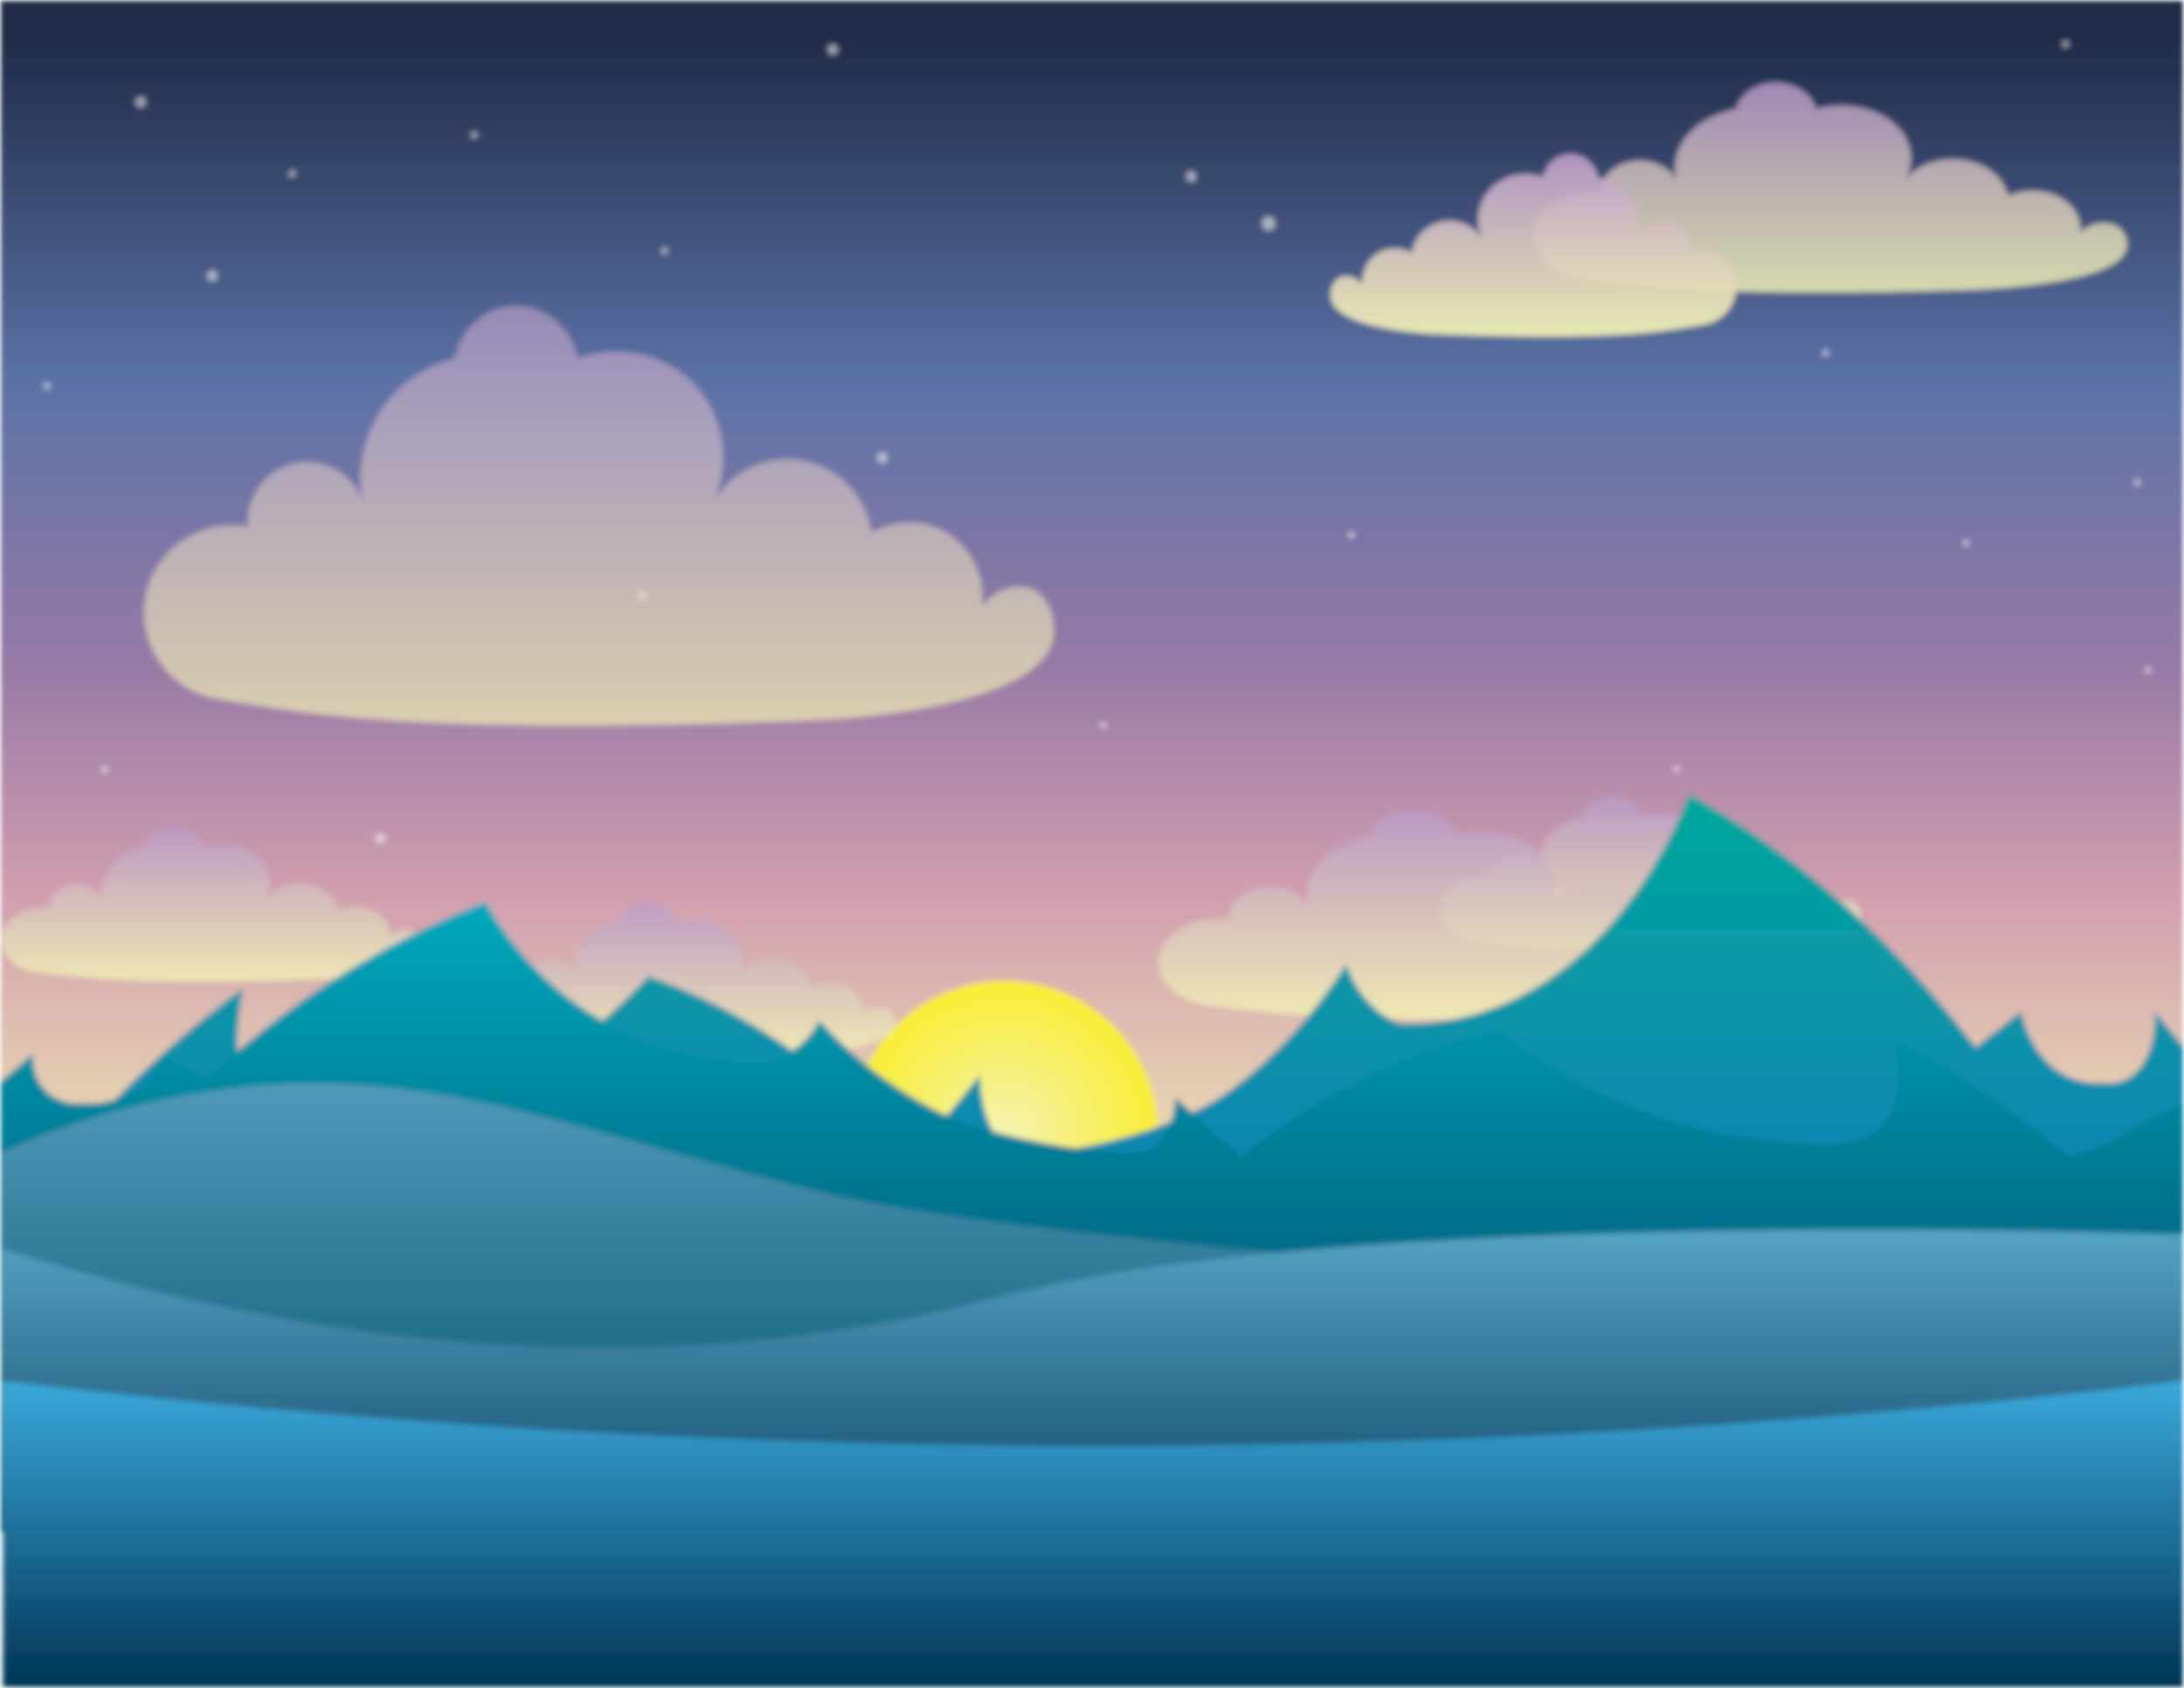
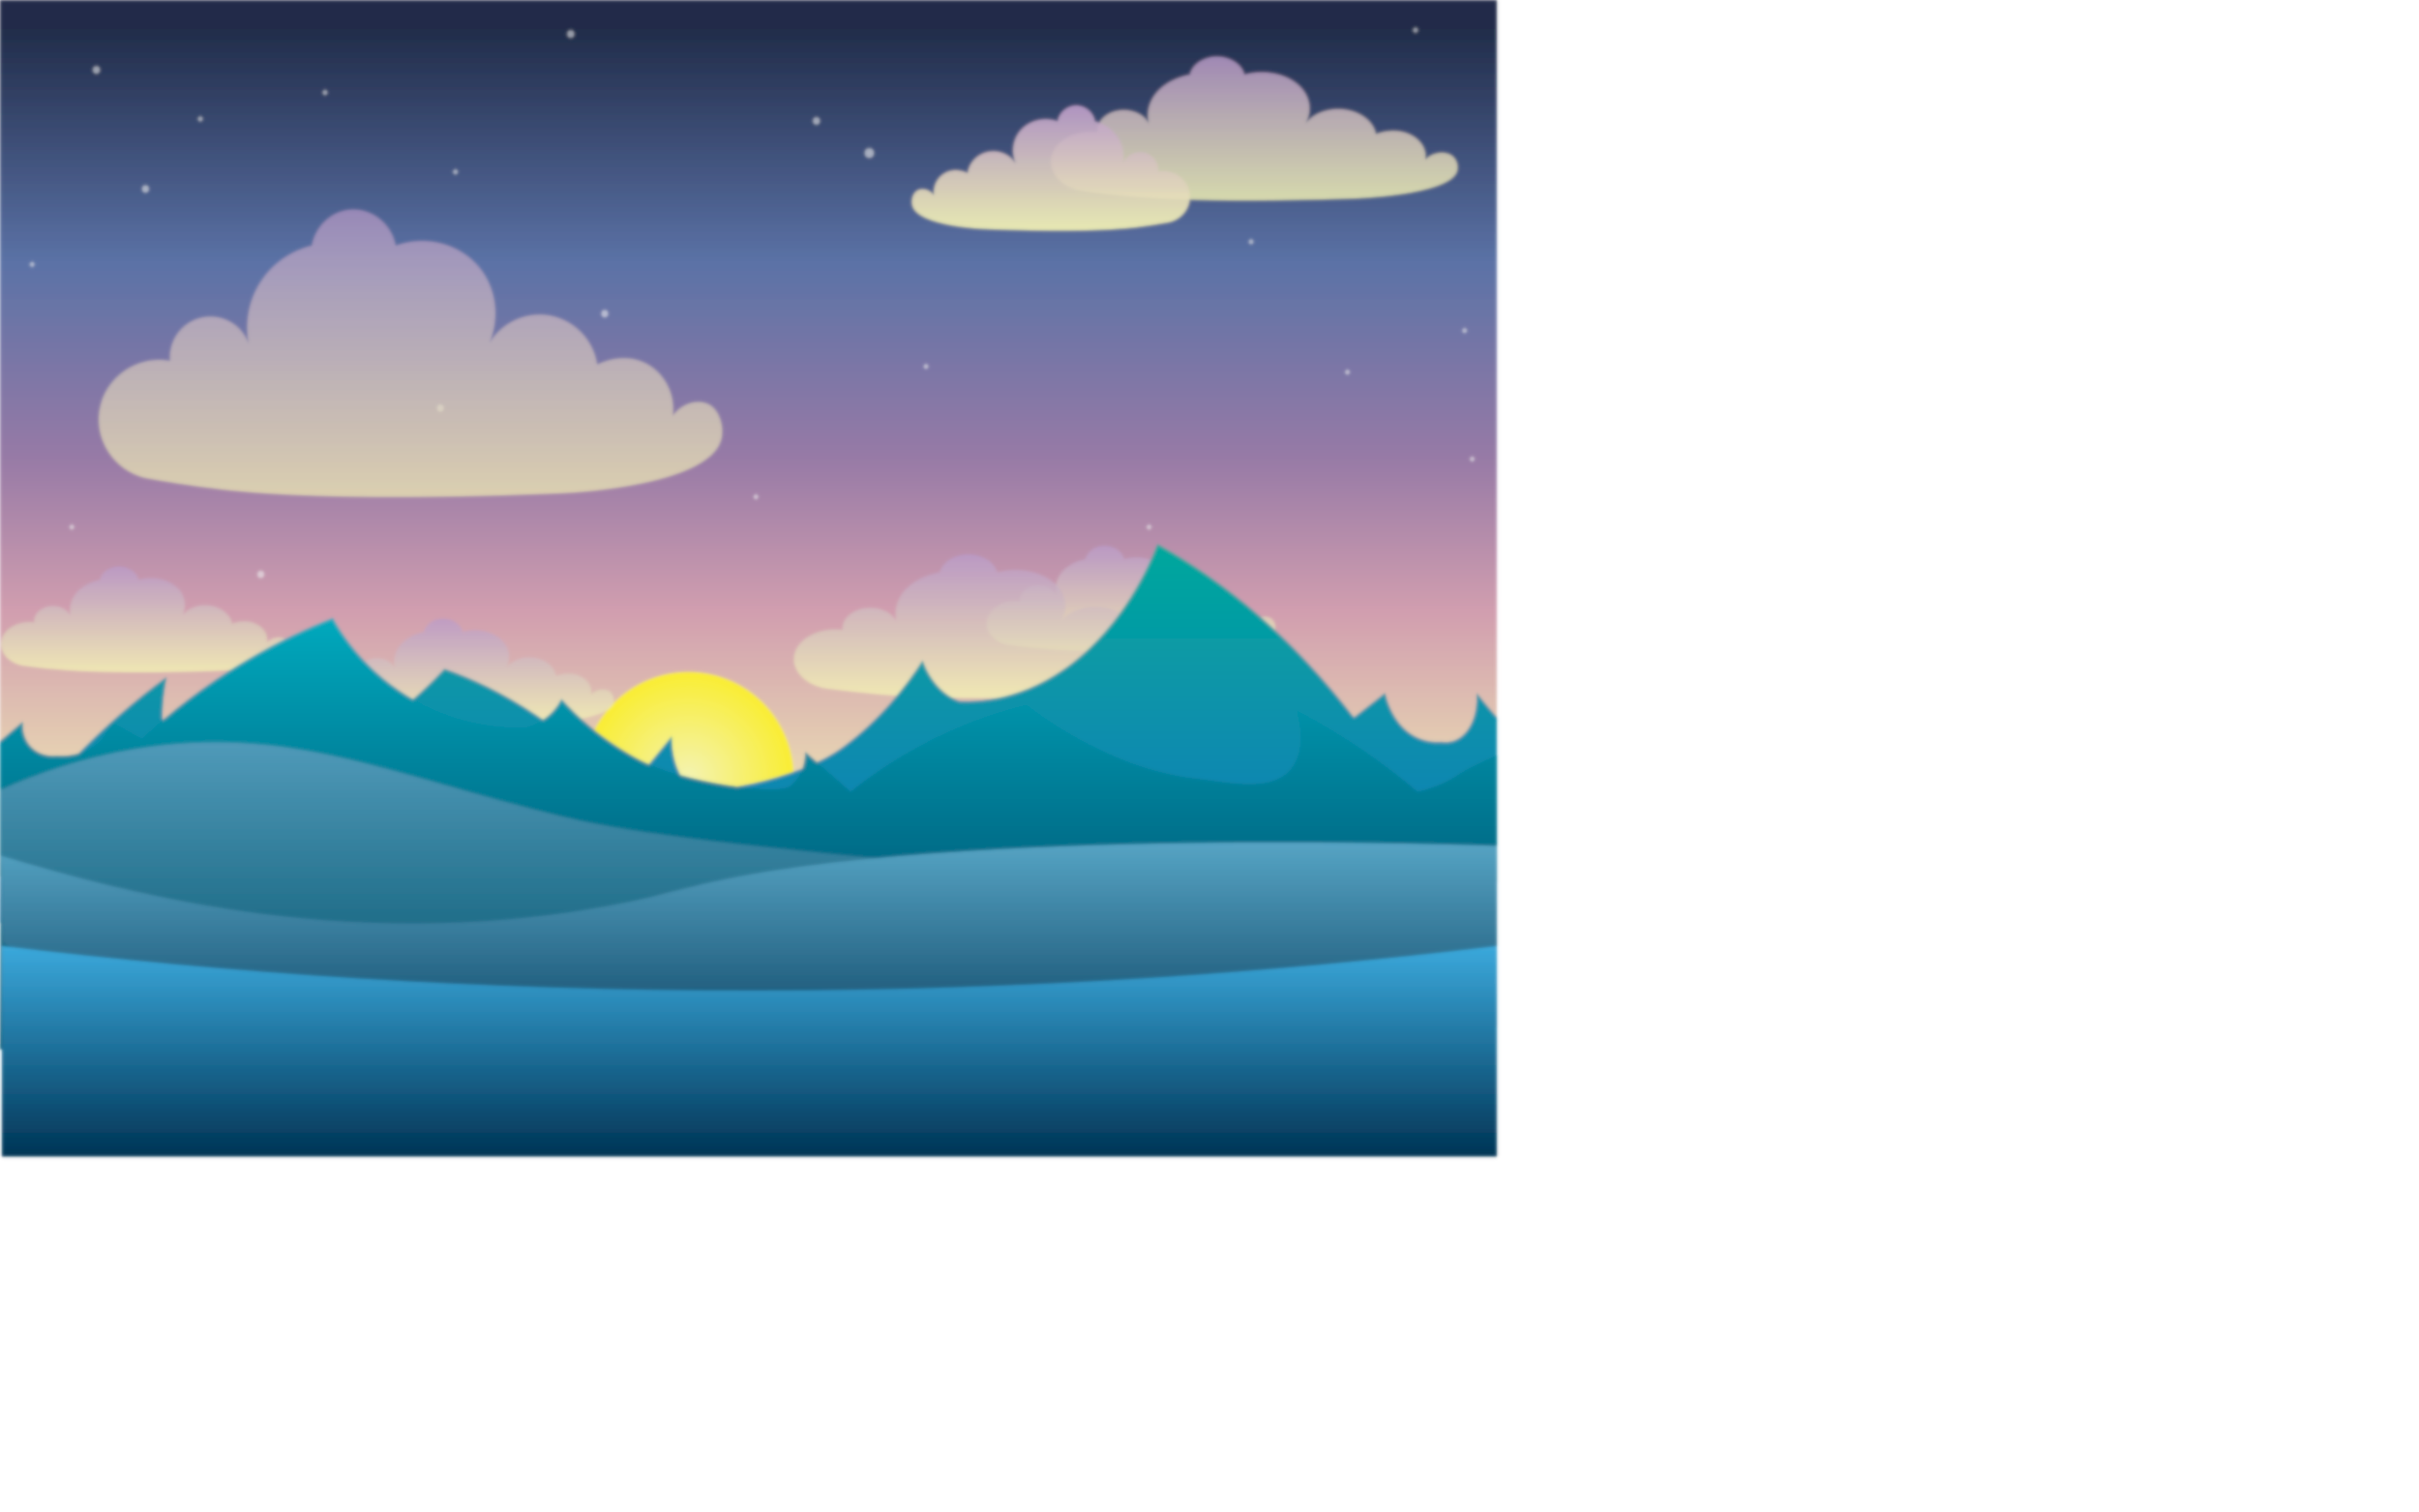
- <svg xmlns="http://www.w3.org/2000/svg" preserveAspectRatio="none" filter="url(#blurMe)" enable-background="new 0 0 792 612" version="1.1" viewBox="0 0 792 612" xml:space="preserve">
+ <svg xmlns="http://www.w3.org/2000/svg" preserveAspectRatio="none" filter="url(#blurMe)" viewBox="0 0 1280 800" clip-rule="evenodd" fill-rule="evenodd">
  <filter id="blurMe">
    <feGaussianBlur in="SourceGraphic" stdDeviation="1" />
  </filter>
  <style type="text/css">
- 	.st0{fill:url(#t);}
- 	.st1{opacity:0.59;}
- 	.st2{fill:#F1F2F2;}
- 	.st3{fill:url(#u);}
- 	.st4{opacity:0.68;fill:url(#v);}
- 	.st5{opacity:0.82;fill:url(#w);}
- 	.st6{opacity:0.92;fill:url(#x);}
- 	.st7{opacity:0.79;fill:url(#y);}
- 	.st8{opacity:0.79;fill:url(#z);}
- 	.st9{opacity:0.79;fill:url(#aa);}
- 	.st10{opacity:0.79;fill:url(#ab);}
- 	.st11{fill:url(#o);}
- 	.st12{fill:url(#p);}
- 	.st13{fill:url(#q);}
- 	.st14{fill:url(#r);}
- 	.st15{fill:url(#s);}
- 	.st16{fill:url(#SVGID_15_);}
- 	.st17{fill:url(#SVGID_16_);}
- 	.st18{opacity:0.68;fill:url(#SVGID_17_);}
- 	.st19{opacity:0.82;fill:url(#SVGID_18_);}
- 	.st20{opacity:0.92;fill:url(#SVGID_19_);}
- 	.st21{opacity:0.79;fill:url(#SVGID_20_);}
- 	.st22{opacity:0.79;fill:url(#SVGID_21_);}
- 	.st23{opacity:0.79;fill:url(#SVGID_22_);}
- 	.st24{opacity:0.79;fill:url(#SVGID_23_);}
- 	.st25{fill:url(#SVGID_24_);}
- 	.st26{fill:url(#SVGID_25_);}
- 	.st27{fill:url(#SVGID_26_);}
- 	.st28{fill:url(#SVGID_27_);}
- 	.st29{fill:url(#SVGID_28_);}
- 	.st30{fill:url(#SVGID_29_);}
- 	.st31{fill:url(#SVGID_30_);}
- 	.st32{opacity:0.68;fill:url(#SVGID_31_);}
- 	.st33{opacity:0.82;fill:url(#SVGID_32_);}
- 	.st34{opacity:0.92;fill:url(#SVGID_33_);}
- 	.st35{opacity:0.79;fill:url(#SVGID_34_);}
- 	.st36{opacity:0.79;fill:url(#SVGID_35_);}
- 	.st37{opacity:0.79;fill:url(#SVGID_36_);}
- 	.st38{opacity:0.79;fill:url(#SVGID_37_);}
- 	.st39{fill:url(#SVGID_38_);}
- 	.st40{fill:url(#SVGID_39_);}
- 	.st41{fill:url(#SVGID_40_);}
- 	.st42{fill:url(#SVGID_41_);}
- 	.st43{fill:url(#SVGID_42_);}
- 	.st44{fill:url(#SVGID_43_);}
- 	.st45{fill:url(#SVGID_44_);}
- 	.st46{opacity:0.68;fill:url(#SVGID_45_);}
- 	.st47{opacity:0.82;fill:url(#SVGID_46_);}
- 	.st48{opacity:0.92;fill:url(#SVGID_47_);}
- 	.st49{opacity:0.79;fill:url(#SVGID_48_);}
- 	.st50{opacity:0.79;fill:url(#SVGID_49_);}
- 	.st51{opacity:0.79;fill:url(#SVGID_50_);}
- 	.st52{opacity:0.79;fill:url(#SVGID_51_);}
- 	.st53{fill:url(#SVGID_52_);}
- 	.st54{fill:url(#SVGID_53_);}
- 	.st55{fill:url(#SVGID_54_);}
- 	.st56{fill:url(#SVGID_55_);}
- 	.st57{fill:url(#SVGID_56_);}
- 	.st58{fill:url(#SVGID_57_);}
- 	.st59{fill:url(#SVGID_58_);}
- 	.st60{opacity:0.68;fill:url(#SVGID_59_);}
- 	.st61{opacity:0.82;fill:url(#SVGID_60_);}
- 	.st62{opacity:0.92;fill:url(#SVGID_61_);}
- 	.st63{opacity:0.79;fill:url(#SVGID_62_);}
- 	.st64{opacity:0.79;fill:url(#SVGID_63_);}
- 	.st65{opacity:0.79;fill:url(#SVGID_64_);}
- 	.st66{opacity:0.79;fill:url(#SVGID_65_);}
- 	.st67{fill:url(#SVGID_66_);}
- 	.st68{fill:url(#SVGID_67_);}
- 	.st69{fill:url(#SVGID_68_);}
- 	.st70{fill:url(#SVGID_69_);}
- 	.st71{fill:url(#SVGID_70_);}
- </style>
+ 		.st0 {
+ 			fill: url("#t");
+ 		}
+ 		.st1 {
+ 			opacity: 0.59;
+ 		}
+ 		.st2 {
+ 			fill: #F1F2F2;
+ 		}
+ 		.st3 {
+ 			fill: url("#u");
+ 		}
+ 		.st4 {
+ 			opacity: 0.68;
+ 			fill: url("#v");
+ 		}
+ 		.st5 {
+ 			opacity: 0.82;
+ 			fill: url("#w");
+ 		}
+ 		.st6 {
+ 			opacity: 0.92;
+ 			fill: url("#x");
+ 		}
+ 		.st7 {
+ 			opacity: 0.79;
+ 			fill: url("#y");
+ 		}
+ 		.st8 {
+ 			opacity: 0.79;
+ 			fill: url("#z");
+ 		}
+ 		.st9 {
+ 			opacity: 0.79;
+ 			fill: url("#aa");
+ 		}
+ 		.st10 {
+ 			opacity: 0.79;
+ 			fill: url("#ab");
+ 		}
+ 		.st11 {
+ 			fill: url("#o");
+ 		}
+ 		.st12 {
+ 			fill: url("#p");
+ 		}
+ 		.st13 {
+ 			fill: url("#q");
+ 		}
+ 		.st14 {
+ 			fill: url("#r");
+ 		}
+ 		.st15 {
+ 			fill: url("#s");
+ 		}
+ 		.st16 {
+ 			fill: url("#SVGID_15_");
+ 		}
+ 		.st17 {
+ 			fill: url("#SVGID_16_");
+ 		}
+ 		.st18 {
+ 			opacity: 0.68;
+ 			fill: url("#SVGID_17_");
+ 		}
+ 		.st19 {
+ 			opacity: 0.82;
+ 			fill: url("#SVGID_18_");
+ 		}
+ 		.st20 {
+ 			opacity: 0.92;
+ 			fill: url("#SVGID_19_");
+ 		}
+ 		.st21 {
+ 			opacity: 0.79;
+ 			fill: url("#SVGID_20_");
+ 		}
+ 		.st22 {
+ 			opacity: 0.79;
+ 			fill: url("#SVGID_21_");
+ 		}
+ 		.st23 {
+ 			opacity: 0.79;
+ 			fill: url("#SVGID_22_");
+ 		}
+ 		.st24 {
+ 			opacity: 0.79;
+ 			fill: url("#SVGID_23_");
+ 		}
+ 		.st25 {
+ 			fill: url("#SVGID_24_");
+ 		}
+ 		.st26 {
+ 			fill: url("#SVGID_25_");
+ 		}
+ 		.st27 {
+ 			fill: url("#SVGID_26_");
+ 		}
+ 		.st28 {
+ 			fill: url("#SVGID_27_");
+ 		}
+ 		.st29 {
+ 			fill: url("#SVGID_28_");
+ 		}
+ 		.st30 {
+ 			fill: url("#SVGID_29_");
+ 		}
+ 		.st31 {
+ 			fill: url("#SVGID_30_");
+ 		}
+ 		.st32 {
+ 			opacity: 0.68;
+ 			fill: url("#SVGID_31_");
+ 		}
+ 		.st33 {
+ 			opacity: 0.82;
+ 			fill: url("#SVGID_32_");
+ 		}
+ 		.st34 {
+ 			opacity: 0.92;
+ 			fill: url("#SVGID_33_");
+ 		}
+ 		.st35 {
+ 			opacity: 0.79;
+ 			fill: url("#SVGID_34_");
+ 		}
+ 		.st36 {
+ 			opacity: 0.79;
+ 			fill: url("#SVGID_35_");
+ 		}
+ 		.st37 {
+ 			opacity: 0.79;
+ 			fill: url("#SVGID_36_");
+ 		}
+ 		.st38 {
+ 			opacity: 0.79;
+ 			fill: url("#SVGID_37_");
+ 		}
+ 		.st39 {
+ 			fill: url("#SVGID_38_");
+ 		}
+ 		.st40 {
+ 			fill: url("#SVGID_39_");
+ 		}
+ 		.st41 {
+ 			fill: url("#SVGID_40_");
+ 		}
+ 		.st42 {
+ 			fill: url("#SVGID_41_");
+ 		}
+ 		.st43 {
+ 			fill: url("#SVGID_42_");
+ 		}
+ 		.st44 {
+ 			fill: url("#SVGID_43_");
+ 		}
+ 		.st45 {
+ 			fill: url("#SVGID_44_");
+ 		}
+ 		.st46 {
+ 			opacity: 0.68;
+ 			fill: url("#SVGID_45_");
+ 		}
+ 		.st47 {
+ 			opacity: 0.82;
+ 			fill: url("#SVGID_46_");
+ 		}
+ 		.st48 {
+ 			opacity: 0.92;
+ 			fill: url("#SVGID_47_");
+ 		}
+ 		.st49 {
+ 			opacity: 0.79;
+ 			fill: url("#SVGID_48_");
+ 		}
+ 		.st50 {
+ 			opacity: 0.79;
+ 			fill: url("#SVGID_49_");
+ 		}
+ 		.st51 {
+ 			opacity: 0.79;
+ 			fill: url("#SVGID_50_");
+ 		}
+ 		.st52 {
+ 			opacity: 0.79;
+ 			fill: url("#SVGID_51_");
+ 		}
+ 		.st53 {
+ 			fill: url("#SVGID_52_");
+ 		}
+ 		.st54 {
+ 			fill: url("#SVGID_53_");
+ 		}
+ 		.st55 {
+ 			fill: url("#SVGID_54_");
+ 		}
+ 		.st56 {
+ 			fill: url("#SVGID_55_");
+ 		}
+ 		.st57 {
+ 			fill: url("#SVGID_56_");
+ 		}
+ 		.st58 {
+ 			fill: url("#SVGID_57_");
+ 		}
+ 		.st59 {
+ 			fill: url("#SVGID_58_");
+ 		}
+ 		.st60 {
+ 			opacity: 0.68;
+ 			fill: url("#SVGID_59_");
+ 		}
+ 		.st61 {
+ 			opacity: 0.82;
+ 			fill: url("#SVGID_60_");
+ 		}
+ 		.st62 {
+ 			opacity: 0.92;
+ 			fill: url("#SVGID_61_");
+ 		}
+ 		.st63 {
+ 			opacity: 0.79;
+ 			fill: url("#SVGID_62_");
+ 		}
+ 		.st64 {
+ 			opacity: 0.79;
+ 			fill: url("#SVGID_63_");
+ 		}
+ 		.st65 {
+ 			opacity: 0.79;
+ 			fill: url("#SVGID_64_");
+ 		}
+ 		.st66 {
+ 			opacity: 0.79;
+ 			fill: url("#SVGID_65_");
+ 		}
+ 		.st67 {
+ 			fill: url("#SVGID_66_");
+ 		}
+ 		.st68 {
+ 			fill: url("#SVGID_67_");
+ 		}
+ 		.st69 {
+ 			fill: url("#SVGID_68_");
+ 		}
+ 		.st70 {
+ 			fill: url("#SVGID_69_");
+ 		}
+ 		.st71 {
+ 			fill: url("#SVGID_70_");
+ 		}
+ 
+ 	</style>
  <linearGradient id="t" x1="396" x2="396" y1="-9.0949e-13" y2="456" gradientUnits="userSpaceOnUse">
    <stop stop-color="#202B48" offset=".028" />
    <stop stop-color="#5B72A6" offset=".305" />
    <stop stop-color="#977AA6" offset=".531" />
    <stop stop-color="#D19EAF" offset=".71" />
    <stop stop-color="#F4F3B4" offset=".995" />
  </linearGradient>
  <rect class="st0" width="792" height="456" />
  <g class="st1">
    <path class="st2" d="m302 19.9c2.4 0 2.4-3.8 0-3.8s-2.4 3.8 0 3.8z" />
    <path class="st2" d="m460 83.5c3.2 0 3.2-5 0-5s-3.2 5 0 5z" />
    <path class="st2" d="m172 50.2c1.6 0 1.6-2.5 0-2.5-1.6 0.1-1.6 2.5 0 2.5z" />
    <path class="st2" d="m241 92.2c1.6 0 1.6-2.5 0-2.5-1.6 0.1-1.6 2.5 0 2.5z" />
    <path class="st2" d="m400 264.2c1.6 0 1.6-2.5 0-2.5-1.6 0.1-1.6 2.5 0 2.5z" />
    <path class="st2" d="m490 195.2c1.6 0 1.6-2.5 0-2.5-1.6 0.1-1.6 2.5 0 2.5z" />
    <path class="st2" d="m608 280.2c1.6 0 1.6-2.5 0-2.5-1.6 0.1-1.6 2.5 0 2.5z" />
    <path class="st2" d="m713 198.2c1.6 0 1.6-2.5 0-2.5-1.6 0.1-1.6 2.5 0 2.5z" />
    <path class="st2" d="m775 176.2c1.6 0 1.6-2.5 0-2.5-1.6 0.1-1.6 2.5 0 2.5z" />
    <path class="st2" d="m779 244.2c1.6 0 1.6-2.5 0-2.5-1.6 0.1-1.6 2.5 0 2.5z" />
    <path class="st2" d="m662 129.2c1.6 0 1.6-2.5 0-2.5-1.6 0.1-1.6 2.5 0 2.5z" />
    <path class="st2" d="m749 17.2c1.6 0 1.6-2.5 0-2.5-1.6 0.1-1.6 2.5 0 2.5z" />
    <path class="st2" d="m38 280.2c1.6 0 1.6-2.5 0-2.5-1.6 0.1-1.6 2.5 0 2.5z" />
    <path class="st2" d="m17 141.2c1.6 0 1.6-2.5 0-2.5-1.6 0.1-1.6 2.5 0 2.5z" />
    <path class="st2" d="m106 64.2c1.6 0 1.6-2.5 0-2.5-1.6 0.1-1.6 2.5 0 2.5z" />
    <path class="st2" d="m51 38.9c2.4 0 2.4-3.8 0-3.8s-2.4 3.8 0 3.8z" />
    <path class="st2" d="m77 101.9c2.4 0 2.4-3.8 0-3.8s-2.4 3.8 0 3.8z" />
    <path class="st2" d="m432 65.9c2.4 0 2.4-3.8 0-3.8s-2.4 3.8 0 3.8z" />
    <path class="st2" d="m320 167.9c2.4 0 2.4-3.8 0-3.8s-2.4 3.8 0 3.8z" />
    <path class="st2" d="m138 305.9c2.4 0 2.4-3.8 0-3.8s-2.4 3.8 0 3.8z" />
    <path class="st2" d="m233 217.9c2.4 0 2.4-3.8 0-3.8s-2.4 3.8 0 3.8z" />
  </g>
  <radialGradient id="u" cx="364.35" cy="411.29" r="55.708" gradientUnits="userSpaceOnUse">
    <stop stop-color="#F4F3B0" offset=".01" />
    <stop stop-color="#F9ED32" offset="1" />
  </radialGradient>
  <circle class="st3" cx="364.3" cy="411.3" r="55.7" />
  <linearGradient id="v" x1="217.2" x2="217.2" y1="110.9" y2="263.03" gradientUnits="userSpaceOnUse">
    <stop stop-color="#BA9BC9" offset="0" />
    <stop stop-color="#F4F3B4" offset=".995" />
  </linearGradient>
  <path class="st4" d="m77 253c-16.7-3.9-27.4-20.3-24.2-36.8 3.2-16.9 20-28.4 37.2-25.2-1-10.9 6.4-20.8 17-23 10.5-2.2 21.1 3.8 24.6 14-0.6-3-3.3-18.2 6.4-33 9.4-14.5 23.9-18.3 27-19 1.9-10.3 10.2-18.1 20-19 11.2-1.1 22.1 7 24.4 19 16.3-5.9 34.3-0.9 44.6 12 8.7 11 10.5 26.1 5 39.5 6.7-11 19.5-16.8 32-14.5 12.9 2.4 23.1 12.9 25 26 0.6-0.3 14-7.6 27 0 9.2 5.4 14.4 16.1 13 27 4.9-6.7 13.2-8.9 19-6 5.9 3 8.4 12.3 6.6 18.8-7.2 25.2-83.6 28.2-83.6 28.2s-48.4 2.3-99 2c-47.8-0.3-71.7-2.8-82-4-16.5-1.9-30.3-4.2-40-6z" />
  <linearGradient id="w" x1="663.58" x2="663.58" y1="29.904" y2="105.97" gradientUnits="userSpaceOnUse">
    <stop stop-color="#BA9BC9" offset="0" />
    <stop stop-color="#F4F3B4" offset=".995" />
  </linearGradient>
  <path class="st5" d="m572.2 101c-10.9-1.9-17.8-10.2-15.8-18.4 2.1-8.5 13-14.2 24.3-12.6-0.6-5.4 4.2-10.4 11.1-11.5 6.8-1.1 13.8 1.9 16.1 7-0.4-1.5-2.1-9.1 4.1-16.5 6.1-7.2 15.6-9.1 17.6-9.5 1.2-5.2 6.7-9 13-9.5 7.3-0.5 14.4 3.5 15.9 9.5 10.6-2.9 22.4-0.5 29.1 6 5.7 5.5 6.9 13.1 3.3 19.7 4.3-5.5 12.7-8.4 20.9-7.2 8.4 1.2 15 6.4 16.3 13 0.4-0.2 9.1-3.8 17.6 0 6 2.7 9.4 8 8.5 13.5 3.2-3.4 8.6-4.5 12.4-3 3.9 1.5 5.5 6.1 4.3 9.4-4.7 12.6-54.5 14.1-54.5 14.1s-31.6 1.2-64.6 1c-31.2-0.2-46.8-1.4-53.5-2-10.8-1-19.8-2.1-26.1-3z" />
  <linearGradient id="x" x1="267.39" x2="267.39" y1="55.904" y2="122" gradientTransform="matrix(-1.1403 0 0 1 860.91 0)" gradientUnits="userSpaceOnUse">
    <stop stop-color="#BA9BC9" offset="0" />
    <stop stop-color="#F4F3B4" offset=".995" />
  </linearGradient>
  <path class="st6" d="m618.6 117.6c7.4-1.7 12.2-8.8 10.8-16-1.4-7.4-8.9-12.3-16.6-10.9 0.4-4.7-2.9-9-7.6-10-4.7-0.9-9.4 1.7-11 6.1 0.3-1.3 1.5-7.9-2.8-14.3-4.2-6.3-10.7-7.9-12-8.3-0.8-4.5-4.6-7.8-8.9-8.3-5-0.5-9.9 3.1-10.9 8.3-7.3-2.6-15.3-0.4-19.9 5.2-3.9 4.8-4.7 11.4-2.2 17.2-3-4.8-8.7-7.3-14.3-6.3-5.8 1-10.3 5.6-11.2 11.3-0.3-0.1-6.2-3.3-12 0-4.1 2.3-6.4 7-5.8 11.7-2.2-2.9-5.9-3.9-8.5-2.6s-3.8 5.3-2.9 8.2c3.2 10.9 37.3 12.2 37.3 12.2s21.6 1 44.2 0.9c21.3-0.1 32-1.2 36.6-1.7 7.2-0.9 13.3-1.9 17.7-2.7z" />
  <linearGradient id="y" x1="248.47" x2="248.47" y1="327.57" y2="383.6" gradientUnits="userSpaceOnUse">
    <stop stop-color="#BA9BC9" offset="0" />
    <stop stop-color="#F4F3B4" offset=".995" />
  </linearGradient>
  <path class="st7" d="m183.5 379.9c-7.7-1.4-12.7-7.5-11.2-13.6 1.5-6.2 9.3-10.5 17.3-9.3-0.5-4 3-7.7 7.9-8.5s9.8 1.4 11.4 5.2c-0.3-1.1-1.5-6.7 2.9-12.2 4.4-5.3 11.1-6.7 12.5-7 0.9-3.8 4.7-6.7 9.3-7 5.2-0.4 10.2 2.6 11.3 7 7.6-2.2 15.9-0.3 20.7 4.4 4 4 4.9 9.6 2.3 14.5 3.1-4.1 9-6.2 14.8-5.3 6 0.9 10.7 4.7 11.6 9.6 0.3-0.1 6.5-2.8 12.5 0 4.3 2 6.7 5.9 6 9.9 2.3-2.5 6.1-3.3 8.8-2.2s3.9 4.5 3 6.9c-3.3 9.3-38.7 10.4-38.7 10.4s-22.5 0.9-45.9 0.7c-22.2-0.1-33.3-1-38-1.5-7.6-0.5-14-1.3-18.5-2z" />
  <linearGradient id="z" x1="77" x2="77" y1="299.93" y2="355.96" gradientUnits="userSpaceOnUse">
    <stop stop-color="#BA9BC9" offset="0" />
    <stop stop-color="#F4F3B4" offset=".995" />
  </linearGradient>
  <path class="st8" d="m12 352.3c-7.7-1.4-12.7-7.5-11.2-13.6 1.5-6.2 9.3-10.5 17.3-9.3-0.5-4 3-7.7 7.9-8.5s9.8 1.4 11.4 5.2c-0.3-1.1-1.5-6.7 2.9-12.2 4.4-5.3 11.1-6.7 12.5-7 0.9-3.8 4.7-6.7 9.3-7 5.2-0.4 10.2 2.6 11.3 7 7.6-2.2 15.9-0.3 20.7 4.4 4 4 4.9 9.6 2.3 14.5 3.1-4.1 9-6.2 14.8-5.3 6 0.9 10.7 4.7 11.6 9.6 0.3-0.1 6.5-2.8 12.5 0 4.3 2 6.7 5.9 6 9.9 2.3-2.5 6.1-3.3 8.8-2.2s3.9 4.5 3 6.9c-3.3 9.3-38.7 10.4-38.7 10.4s-22.5 0.9-45.9 0.7c-22.2-0.1-33.3-1-38-1.5-7.6-0.5-14-1.4-18.5-2z" />
  <linearGradient id="aa" x1="598.53" x2="598.53" y1="288.97" y2="345" gradientUnits="userSpaceOnUse">
    <stop stop-color="#BA9BC9" offset="0" />
    <stop stop-color="#F4F3B4" offset=".995" />
  </linearGradient>
  <path class="st9" d="m533.5 341.3c-7.7-1.4-12.7-7.5-11.2-13.6 1.5-6.2 9.3-10.5 17.3-9.3-0.5-4 3-7.7 7.9-8.5s9.8 1.4 11.4 5.2c-0.3-1.1-1.5-6.7 2.9-12.2 4.4-5.3 11.1-6.7 12.5-7 0.9-3.8 4.7-6.7 9.3-7 5.2-0.4 10.2 2.6 11.3 7 7.6-2.2 15.9-0.3 20.7 4.4 4 4 4.9 9.6 2.3 14.5 3.1-4.1 9-6.2 14.8-5.3 6 0.9 10.7 4.7 11.6 9.6 0.3-0.1 6.5-2.8 12.5 0 4.3 2 6.7 5.9 6 9.9 2.3-2.5 6.1-3.3 8.8-2.2s3.9 4.5 3 6.9c-3.3 9.3-38.7 10.4-38.7 10.4s-22.5 0.9-45.9 0.7c-22.2-0.1-33.3-1-38-1.5-7.6-0.5-13.9-1.3-18.5-2z" />
  <linearGradient id="ab" x1="532.94" x2="532.94" y1="293.32" y2="369.39" gradientUnits="userSpaceOnUse">
    <stop stop-color="#BA9BC9" offset="0" />
    <stop stop-color="#F4F3B4" offset=".995" />
  </linearGradient>
  <path class="st10" d="m437 364.4c-11.4-1.9-18.7-10.2-16.6-18.4 2.2-8.5 13.7-14.2 25.5-12.6-0.7-5.4 4.4-10.4 11.6-11.5s14.4 1.9 16.9 7c-0.4-1.5-2.2-9.1 4.4-16.5 6.4-7.2 16.4-9.1 18.5-9.5 1.3-5.2 7-9 13.7-9.5 7.7-0.5 15.1 3.5 16.7 9.5 11.2-2.9 23.5-0.5 30.5 6 5.9 5.5 7.2 13.1 3.4 19.8 4.6-5.5 13.3-8.4 21.9-7.2 8.9 1.2 15.8 6.4 17.1 13 0.4-0.2 9.6-3.8 18.5 0 6.3 2.7 9.8 8 8.9 13.5 3.4-3.4 9.1-4.5 13-3 4.1 1.5 5.8 6.1 4.5 9.4-4.9 12.6-57.1 14.1-57.2 14.1 0 0-33.1 1.2-67.7 1-32.7-0.2-49.1-1.4-56.1-2-11.4-1.1-20.8-2.2-27.5-3.1z" />
  <linearGradient id="o" x1="399.86" x2="399.86" y1="288" y2="488.37" gradientTransform="matrix(-1 0 0 1 795.86 0)" gradientUnits="userSpaceOnUse">
    <stop stop-color="#00A79D" offset=".01" />
    <stop stop-color="#1B75BC" offset="1" />
  </linearGradient>
  <path class="st11" d="m792 379.6c-3.6-4.3-7.2-8.5-10.7-12.8 0.1 1 1 12.2-5.1 20.1-5.5 7.1-12.4 5.9-13.4 5.7-2.1 0.2-14.7 1.3-23.7-11.5-3.5-5-5.3-10.5-6.2-14.3l-16.5 12.9c-14.4-18.8-33.5-40.3-57.6-60.2-16.6-13.6-32.3-23.8-46.3-31.5-5 12.7-18.5 42.4-45.2 63-25.4 19.6-49.2 20.5-59.6 20.1-3.1-1.1-9.1-3.9-14.4-11.5-2.5-3.5-4.1-7.1-5.1-10-8.4 12.9-22.1 31-42.2 45.8-24 17.8-75.9 27.1-82.3 20.1-8.6-9.6-8.3-24.2-8.2-25.8-8.2 10-16.5 20.1-24.7 30.1-11.7-13.1-27.4-28.2-47.3-41.5-18-12.1-34.7-19.6-48.3-24.3-11.8 12.5-48.1 48.7-91.5 55.9-19.7 3.3-42.1 10.5-52.4-7.2-8.1-13.7-5-34.9-3.1-44.4-15.9 11.6-33 26.1-50.4 44.4-5.4 5.7-10.6 11.5-15.4 17.2-5.9-1.8-22-12.7-22-12.7l-0.4 81.2s525.6-2.8 792-4.2" />
  <linearGradient id="p" x1="396" x2="396" y1="327" y2="466.99" gradientUnits="userSpaceOnUse">
    <stop stop-color="#00A9BD" offset="0" />
    <stop stop-color="#006582" offset="1" />
  </linearGradient>
  <path class="st12" d="m0 392.3c4-3.4 8-6.9 12.1-10.3-0.1 0.7-1 8.5 5 14 5.4 4.9 12.1 4.1 13 4 2.1 0.2 14.3 0.9 23-8 3.4-3.5 5.1-7.3 6-10 5.3 3 10.7 6 16 9 14-13.2 32.6-28.2 56-42 16.1-9.5 31.4-16.6 45-22 4.9 8.9 18 29.6 44 44 24.7 13.7 47.8 14.3 58 14 3-0.8 8.9-2.7 14-8 2.4-2.5 4-5 5-7 8.1 9 21.5 21.6 41 32 23.3 12.4 73.8 19 80 14 8.3-6.7 8-16.9 8-18l24 21c11.4-9.1 26.7-19.7 46-29 17.5-8.5 33.7-13.7 47-17 11.5 8.7 46.8 34 89 39 19.2 2.3 40.9 7.4 51-5 7.8-9.6 4.8-24.3 3-31 15.5 8.1 32.1 18.2 49 31 5.3 4 10.3 8 15 12 5.8-1.3 13.5-3.7 21.4-8.9 8.4-5.5 20.5-10.2 20.6-10.4v67.3l-792.1-3" />
  <linearGradient id="q" x1="396" x2="396" y1="392.86" y2="555.38" gradientUnits="userSpaceOnUse">
    <stop stop-color="#509AB9" offset="0" />
    <stop stop-color="#004F68" offset="1" />
  </linearGradient>
  <path class="st13" d="m0.5 418c19.2-8.6 43.3-17 71.5-21.6 80.5-13.2 135.5 14 225 35.7 42.3 10.2 100.2 15.8 216 27 123 11.9 279 20.6 279 20.6v38.4s-779.3 34.2-792 37.4c0.5-137.5 0-0.1 0.5-137.5z" />
  <linearGradient id="r" x1="396.26" x2="396.26" y1="445.88" y2="578.61" gradientUnits="userSpaceOnUse">
    <stop stop-color="#56A4C4" offset="0" />
    <stop stop-color="#003151" offset="1" />
  </linearGradient>
  <path class="st14" d="m0.5 452.9c69.9 20.9 191.2 53.6 334 24.1 15.1-3.1 9.9-2.6 37-9 131.5-31.1 420.5-20.3 420.5-20.3s0 96.5 0 95.8-537.3 103.9-790.3-44.6c-1.6-33.2-0.2-3.2-1-39.9-0.1-1.8-0.1-3.9-0.2-6.1z" />
  <linearGradient id="s" x1="396.5" x2="396.5" y1="500.7" y2="612.05" gradientUnits="userSpaceOnUse">
    <stop stop-color="#3BA9DC" offset="0" />
    <stop stop-color="#003455" offset="1" />
  </linearGradient>
  <path class="st15" d="m792 500.7c-116.6 14-248.1 23.5-392.2 23.6-146.7 0.1-280.5-9.4-398.8-23.6v111.4h791v-111.4z" />
</svg>
